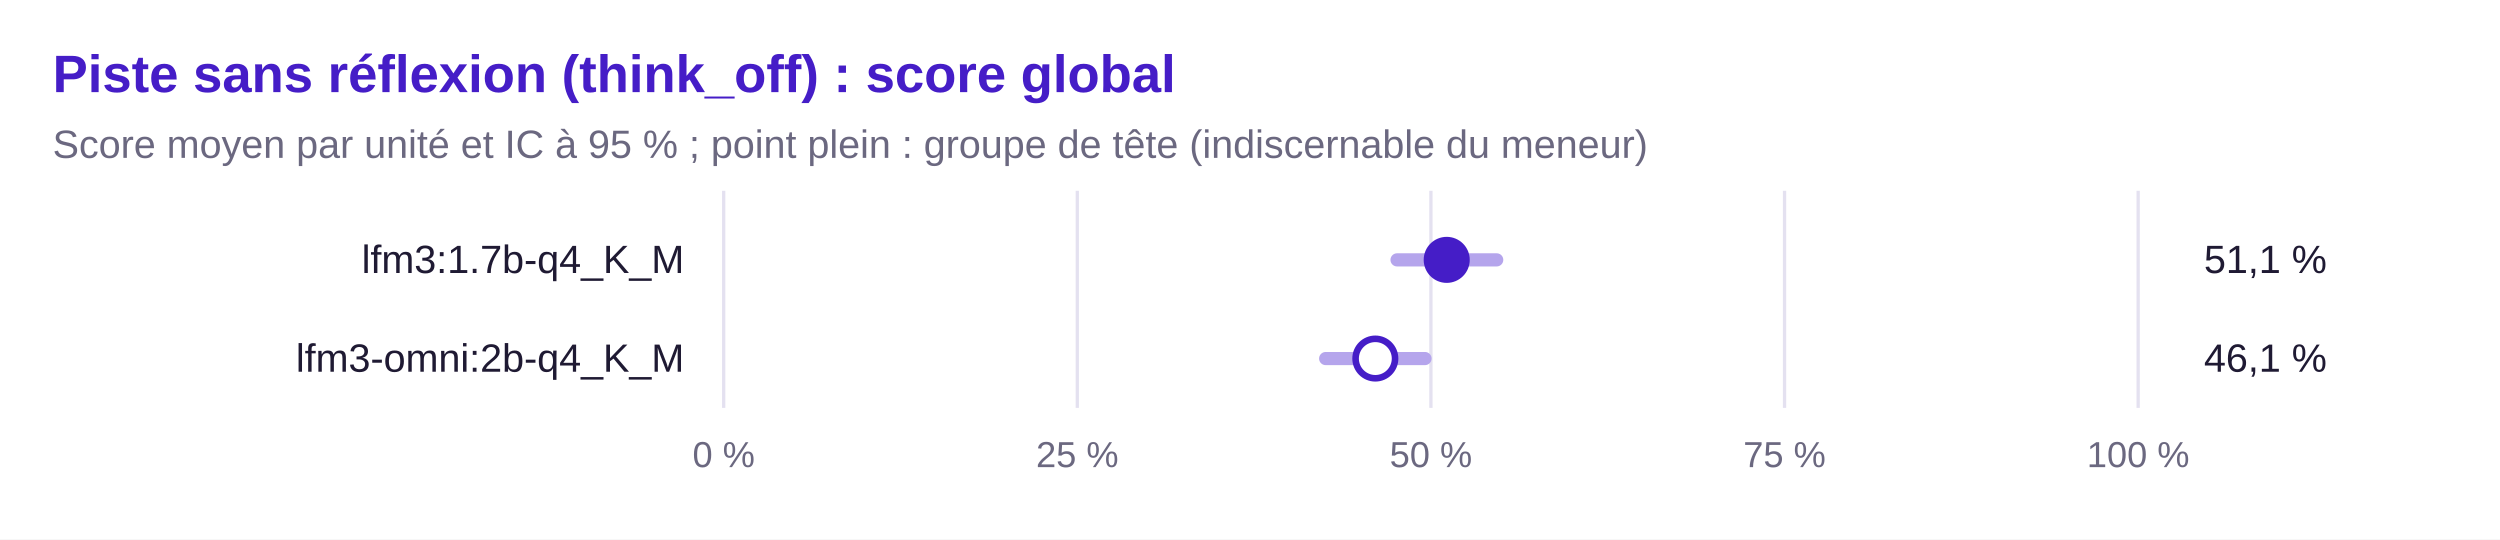
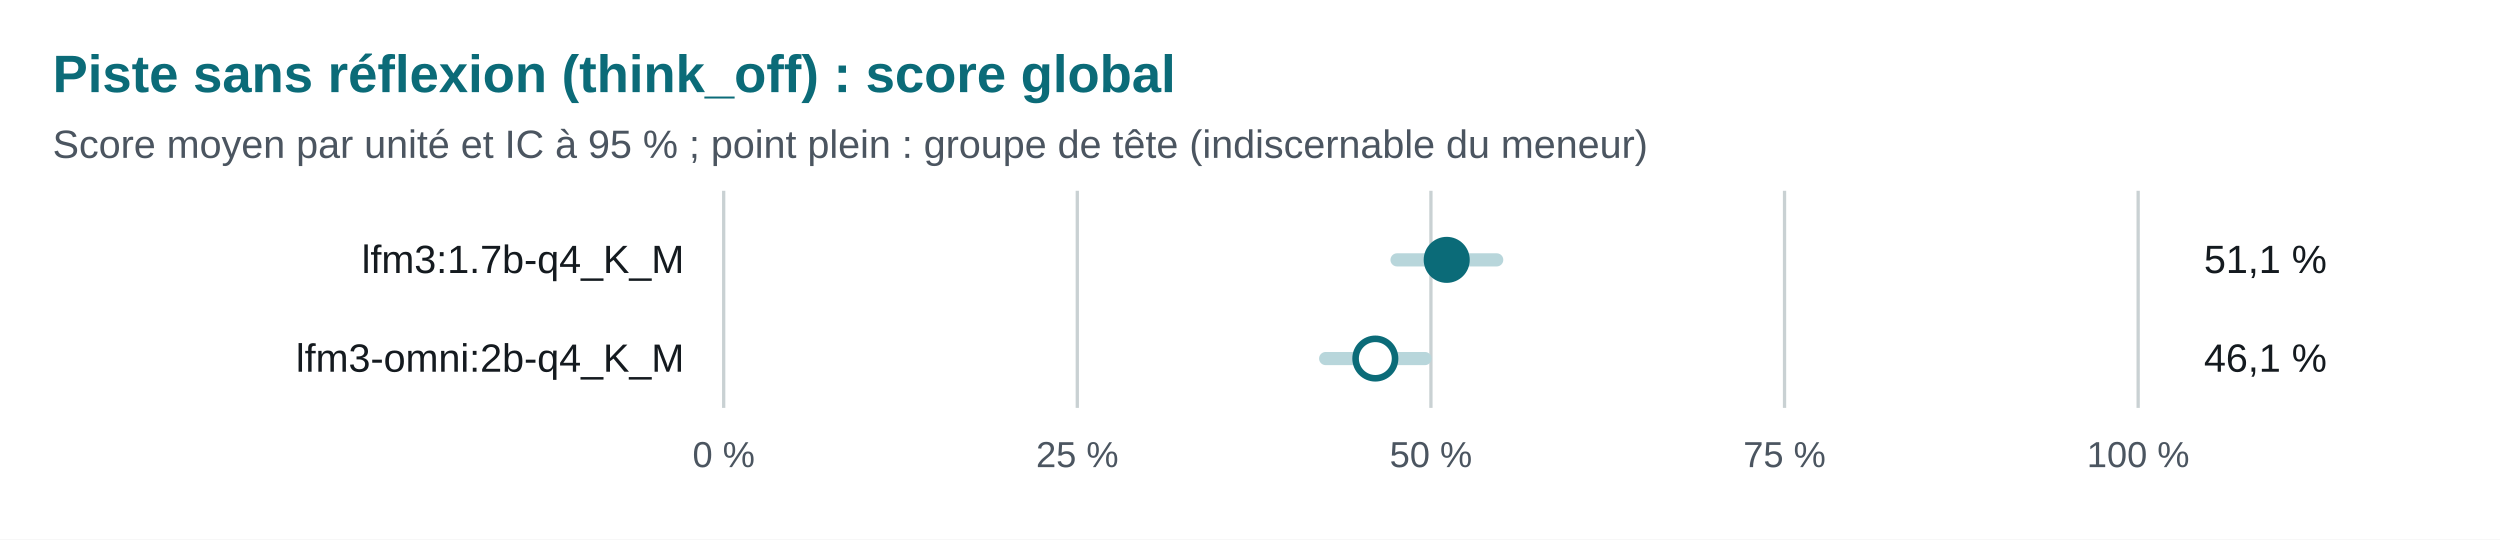
<svg xmlns="http://www.w3.org/2000/svg" width="760" height="164" viewBox="0 0 760 164" role="img" aria-label="Piste sans réflexion (think_off) : score global. lfm3:1.7b-q4_K_M : 51,1 % (IC à 95 % de 47,6 % à 54,6 %) ; lfm3-omni:2b-q4_K_M : 46,1 % (IC à 95 % de 42,6 % à 49,6 %).">
  <rect width="760" height="164" fill="#FFFFFF" />
-   <text x="16" y="28" font-family="Arial, Helvetica, sans-serif" font-size="16" font-weight="bold" fill="#451DC7">Piste sans réflexion (think_off) : score global</text>
-   <text x="16" y="48" font-family="Arial, Helvetica, sans-serif" font-size="12" fill="#6B6880">Score moyen par unité et IC à 95 % ; point plein : groupe de tête (indiscernable du meneur)</text>
-   <line x1="220.0" y1="58" x2="220.0" y2="124" stroke="#E4E1F0" stroke-width="1" />
-   <text x="220.0" y="142" font-family="Arial, Helvetica, sans-serif" font-size="11" fill="#6B6880" text-anchor="middle">0 %</text>
-   <line x1="327.5" y1="58" x2="327.5" y2="124" stroke="#E4E1F0" stroke-width="1" />
-   <text x="327.5" y="142" font-family="Arial, Helvetica, sans-serif" font-size="11" fill="#6B6880" text-anchor="middle">25 %</text>
-   <line x1="435.0" y1="58" x2="435.0" y2="124" stroke="#E4E1F0" stroke-width="1" />
-   <text x="435.0" y="142" font-family="Arial, Helvetica, sans-serif" font-size="11" fill="#6B6880" text-anchor="middle">50 %</text>
-   <line x1="542.5" y1="58" x2="542.5" y2="124" stroke="#E4E1F0" stroke-width="1" />
-   <text x="542.5" y="142" font-family="Arial, Helvetica, sans-serif" font-size="11" fill="#6B6880" text-anchor="middle">75 %</text>
-   <line x1="650.0" y1="58" x2="650.0" y2="124" stroke="#E4E1F0" stroke-width="1" />
-   <text x="650.0" y="142" font-family="Arial, Helvetica, sans-serif" font-size="11" fill="#6B6880" text-anchor="middle">100 %</text>
-   <text x="208" y="83.0" font-family="Arial, Helvetica, sans-serif" font-size="12" fill="#1F1A33" text-anchor="end">lfm3:1.7b-q4_K_M</text>
-   <line x1="424.7" y1="79.0" x2="455.0" y2="79.0" stroke="#B5A5EC" stroke-width="4" stroke-linecap="round" />
-   <circle cx="439.8" cy="79.0" r="6" fill="#451DC7" stroke="#451DC7" stroke-width="2" />
-   <text x="670" y="83.0" font-family="Arial, Helvetica, sans-serif" font-size="12" fill="#1F1A33">51,1 %</text>
-   <text x="208" y="113.0" font-family="Arial, Helvetica, sans-serif" font-size="12" fill="#1F1A33" text-anchor="end">lfm3-omni:2b-q4_K_M</text>
-   <line x1="403.0" y1="109.0" x2="433.2" y2="109.0" stroke="#B5A5EC" stroke-width="4" stroke-linecap="round" />
-   <circle cx="418.1" cy="109.0" r="6" fill="#FFFFFF" stroke="#451DC7" stroke-width="2" />
-   <text x="670" y="113.0" font-family="Arial, Helvetica, sans-serif" font-size="12" fill="#1F1A33">46,1 %</text>
+   <text x="16" y="28" font-family="Arial, Helvetica, sans-serif" font-size="16" font-weight="bold" fill="#0B6B78">Piste sans réflexion (think_off) : score global</text>
+   <text x="16" y="48" font-family="Arial, Helvetica, sans-serif" font-size="12" fill="#4B5560">Score moyen par unité et IC à 95 % ; point plein : groupe de tête (indiscernable du meneur)</text>
+   <line x1="220.0" y1="58" x2="220.0" y2="124" stroke="#C9D1D3" stroke-width="1" />
+   <text x="220.0" y="142" font-family="Arial, Helvetica, sans-serif" font-size="11" fill="#4B5560" text-anchor="middle">0 %</text>
+   <line x1="327.5" y1="58" x2="327.5" y2="124" stroke="#C9D1D3" stroke-width="1" />
+   <text x="327.5" y="142" font-family="Arial, Helvetica, sans-serif" font-size="11" fill="#4B5560" text-anchor="middle">25 %</text>
+   <line x1="435.0" y1="58" x2="435.0" y2="124" stroke="#C9D1D3" stroke-width="1" />
+   <text x="435.0" y="142" font-family="Arial, Helvetica, sans-serif" font-size="11" fill="#4B5560" text-anchor="middle">50 %</text>
+   <line x1="542.5" y1="58" x2="542.5" y2="124" stroke="#C9D1D3" stroke-width="1" />
+   <text x="542.5" y="142" font-family="Arial, Helvetica, sans-serif" font-size="11" fill="#4B5560" text-anchor="middle">75 %</text>
+   <line x1="650.0" y1="58" x2="650.0" y2="124" stroke="#C9D1D3" stroke-width="1" />
+   <text x="650.0" y="142" font-family="Arial, Helvetica, sans-serif" font-size="11" fill="#4B5560" text-anchor="middle">100 %</text>
+   <text x="208" y="83.0" font-family="Arial, Helvetica, sans-serif" font-size="12" fill="#141A1F" text-anchor="end">lfm3:1.7b-q4_K_M</text>
+   <line x1="424.7" y1="79.0" x2="455.0" y2="79.0" stroke="#B8D6DB" stroke-width="4" stroke-linecap="round" />
+   <circle cx="439.8" cy="79.0" r="6" fill="#0B6B78" stroke="#0B6B78" stroke-width="2" />
+   <text x="670" y="83.0" font-family="Arial, Helvetica, sans-serif" font-size="12" fill="#141A1F">51,1 %</text>
+   <text x="208" y="113.0" font-family="Arial, Helvetica, sans-serif" font-size="12" fill="#141A1F" text-anchor="end">lfm3-omni:2b-q4_K_M</text>
+   <line x1="403.0" y1="109.0" x2="433.2" y2="109.0" stroke="#B8D6DB" stroke-width="4" stroke-linecap="round" />
+   <circle cx="418.1" cy="109.0" r="6" fill="#FFFFFF" stroke="#0B6B78" stroke-width="2" />
+   <text x="670" y="113.0" font-family="Arial, Helvetica, sans-serif" font-size="12" fill="#141A1F">46,1 %</text>
</svg>
